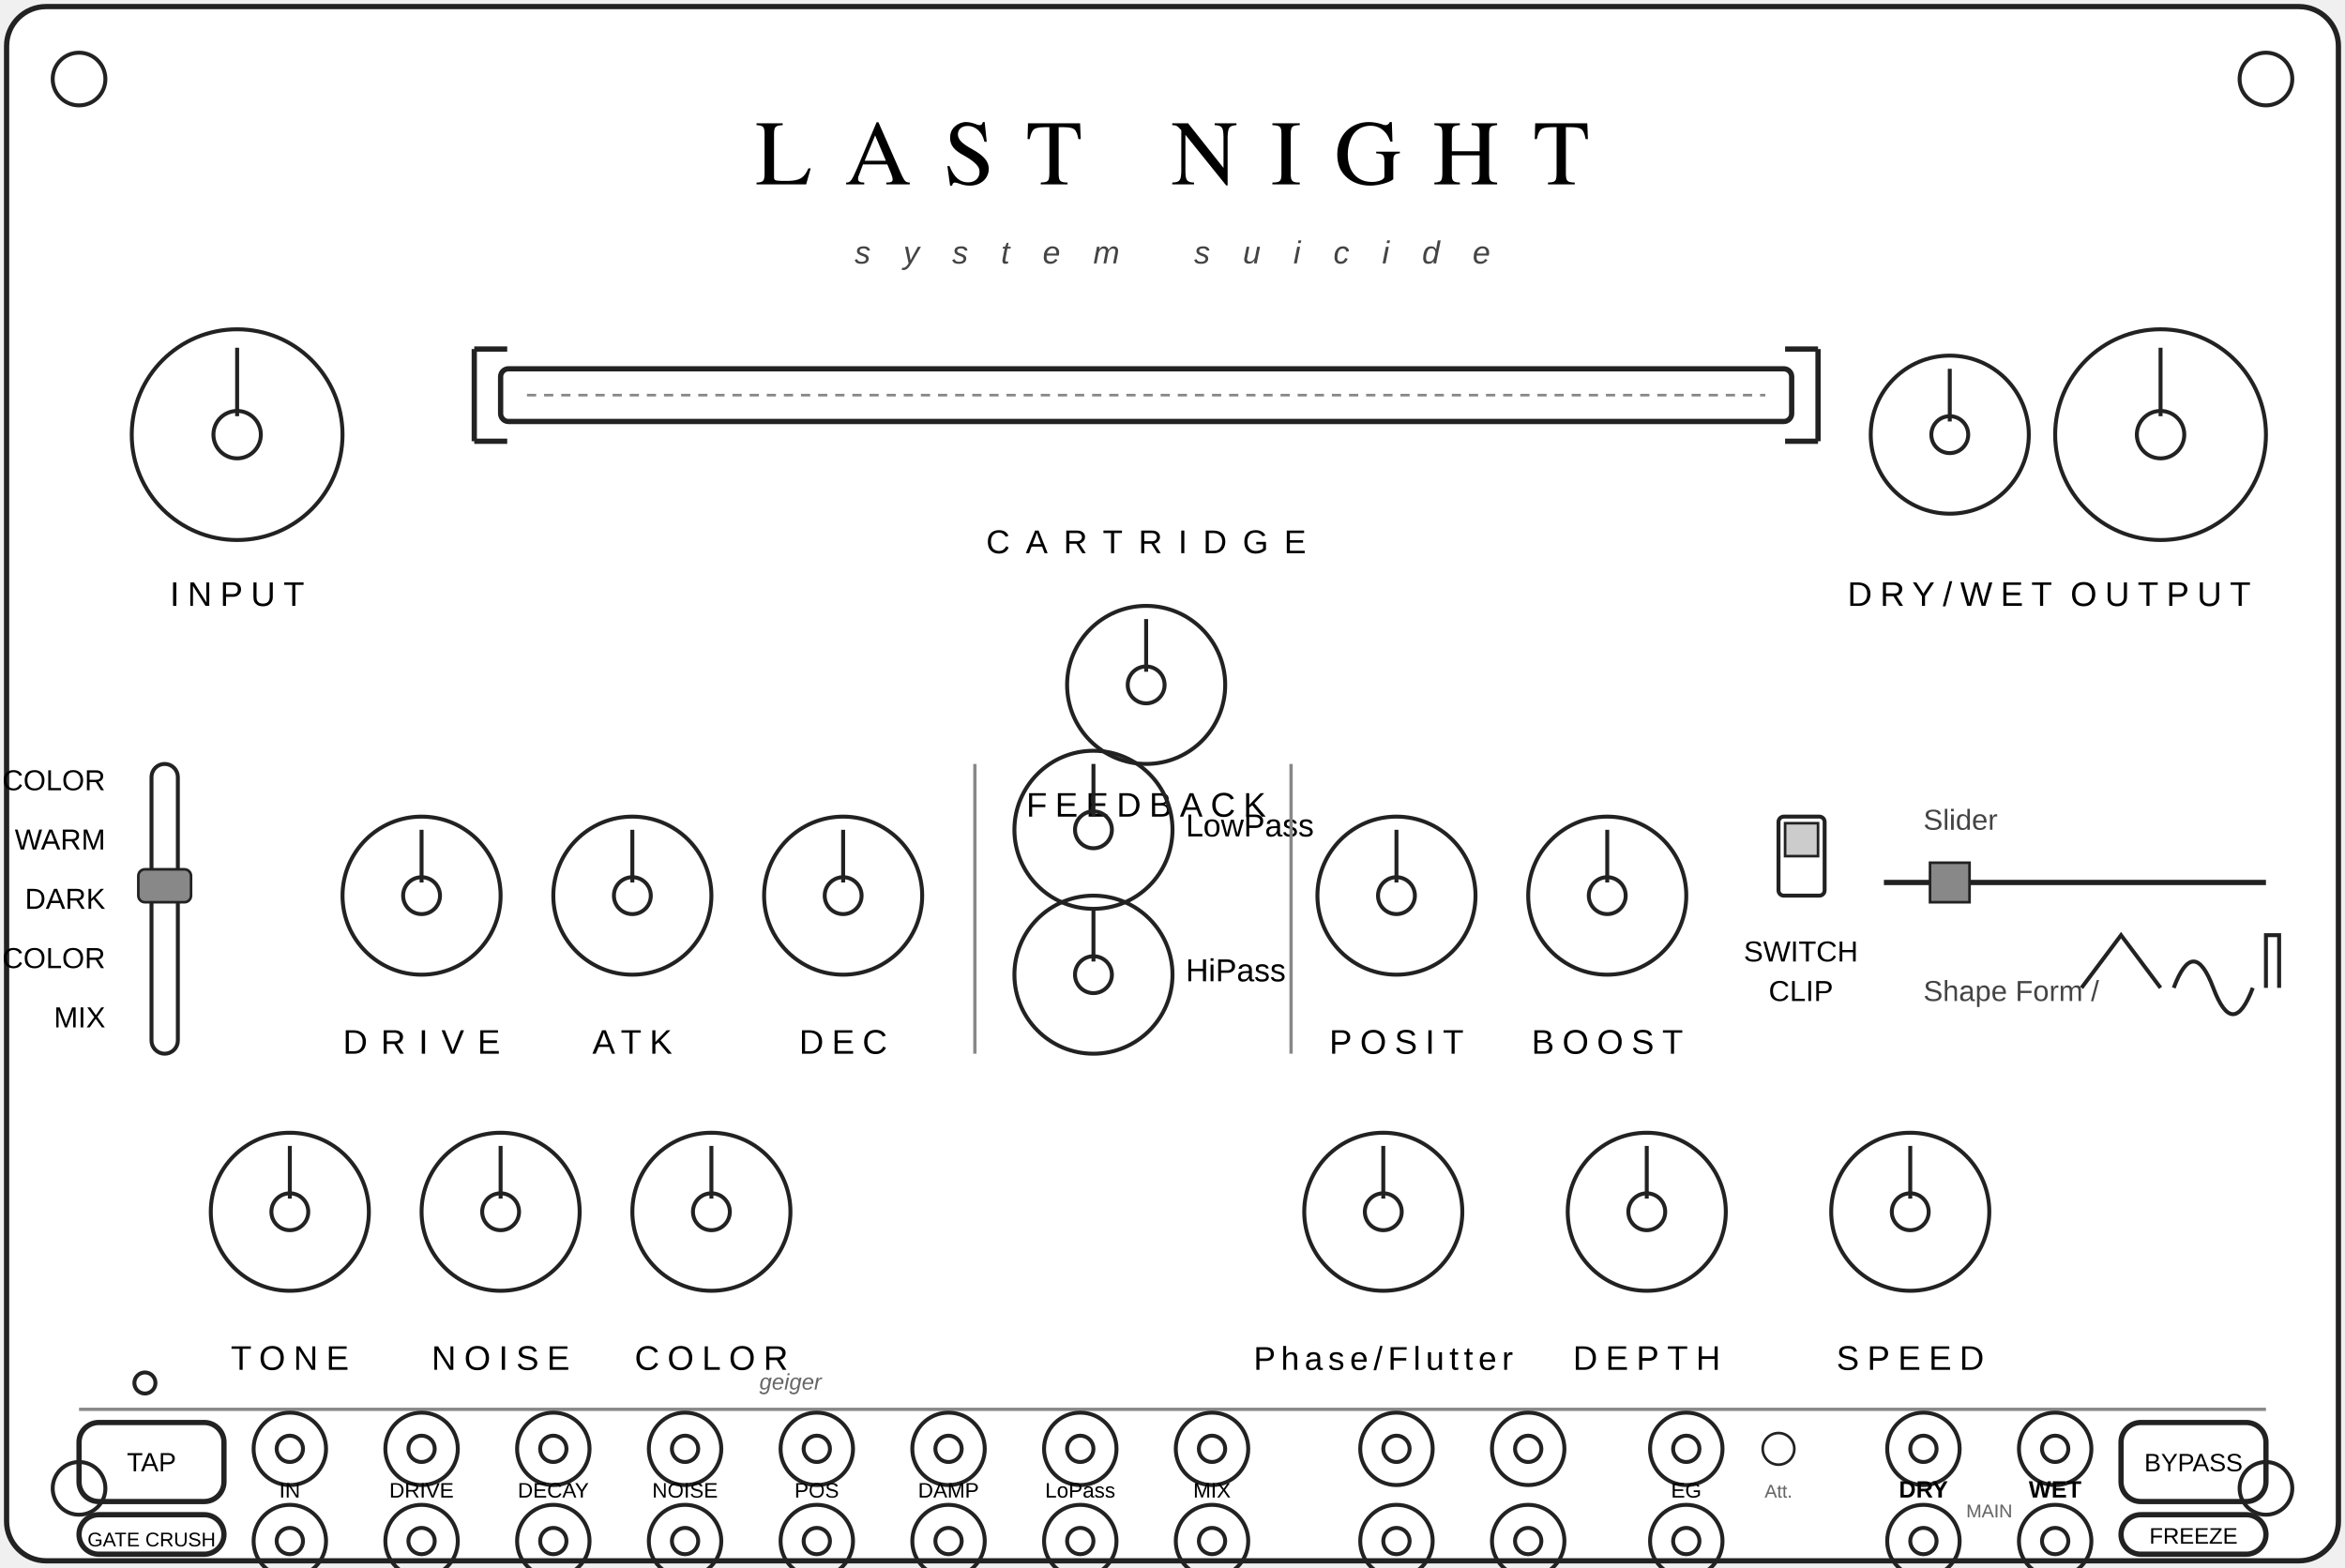
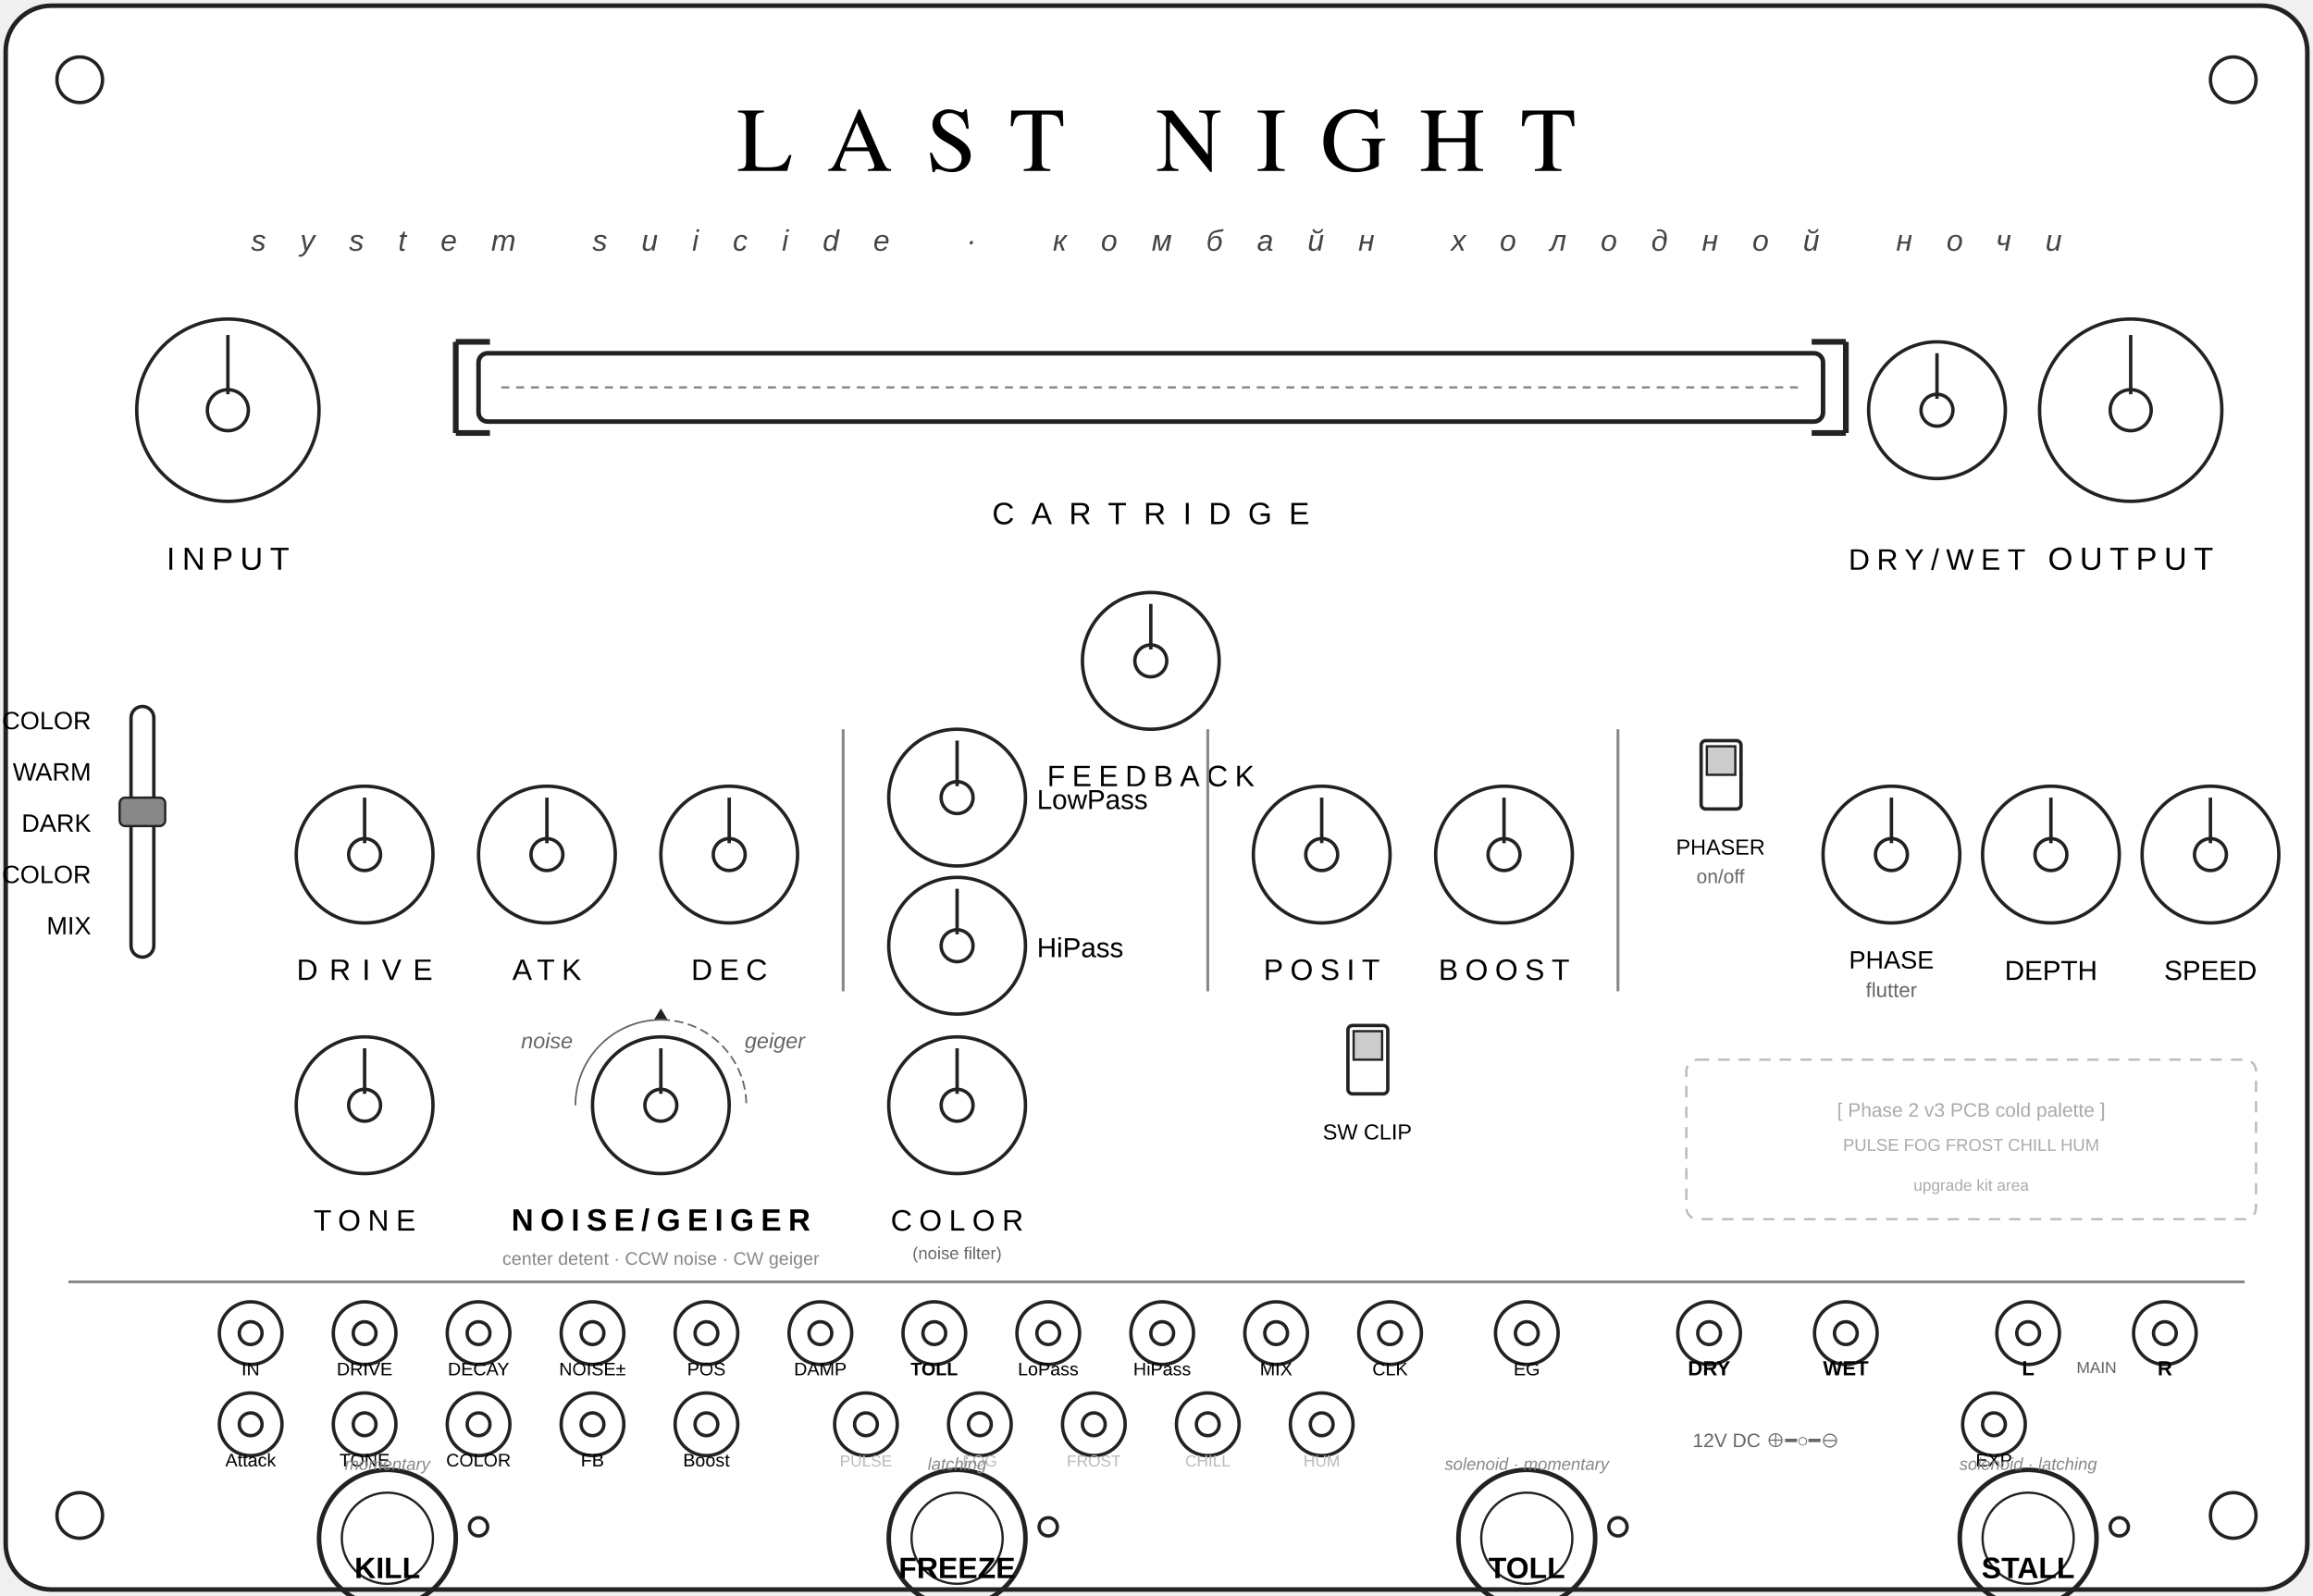
- <svg xmlns="http://www.w3.org/2000/svg" xmlns:ns1="http://sodipodi.sourceforge.net/DTD/sodipodi-0.0.dtd" width="178mm" height="119mm" viewBox="0 0 178 119" version="1.1" id="svg-last-night" ns1:docname="last_night_pedal_panel.svg">
+ <svg xmlns="http://www.w3.org/2000/svg" xmlns:ns1="http://sodipodi.sourceforge.net/DTD/sodipodi-0.0.dtd" width="203mm" height="140mm" viewBox="0 0 203 140" version="1.1" id="svg-last-night" ns1:docname="last_night_pedal_panel.svg">
  <ns1:namedview id="namedview-main" pagecolor="#ffffff" bordercolor="#999999" borderopacity="1" showgrid="true">
    </ns1:namedview>
  <defs id="defs-main">
    <symbol id="knob-large" overflow="visible">
      <circle cx="0" cy="0" r="8" fill="none" stroke="#222222" stroke-width="0.3" />
      <circle cx="0" cy="0" r="1.8" fill="none" stroke="#222222" stroke-width="0.3" />
      <line x1="0" y1="-1.4" x2="0" y2="-6.6" stroke="#222222" stroke-width="0.3" />
    </symbol>
    <symbol id="knob" overflow="visible">
      <circle cx="0" cy="0" r="6" fill="none" stroke="#222222" stroke-width="0.3" />
      <circle cx="0" cy="0" r="1.4" fill="none" stroke="#222222" stroke-width="0.3" />
      <line x1="0" y1="-1.0" x2="0" y2="-5.0" stroke="#222222" stroke-width="0.3" />
    </symbol>
+     <symbol id="knob-bipolar" overflow="visible">
+       <circle cx="0" cy="0" r="6" fill="none" stroke="#222222" stroke-width="0.3" />
+       <circle cx="0" cy="0" r="1.4" fill="none" stroke="#222222" stroke-width="0.3" />
+       <line x1="0" y1="-1.0" x2="0" y2="-5.0" stroke="#222222" stroke-width="0.3" />
+       <path d="M -0.6,-7.5 L 0,-8.5 L 0.6,-7.5 Z" fill="#222222" stroke="none" />
+       <path d="M -7.5,0 A 7.5,7.5 0 0,1 0,-7.5" fill="none" stroke="#666666" stroke-width="0.15" />
+       <path d="M 0,-7.5 A 7.5,7.5 0 0,1 7.5,0" fill="none" stroke="#666666" stroke-width="0.15" stroke-dasharray="0.8,0.4" />
+     </symbol>
    <symbol id="jack" overflow="visible">
      <circle cx="0" cy="0" r="2.75" fill="none" stroke="#222222" stroke-width="0.3" />
      <circle cx="0" cy="0" r="1" fill="none" stroke="#222222" stroke-width="0.3" />
    </symbol>
    <symbol id="footswitch" overflow="visible">
-       <rect x="-7" y="-5" width="14" height="10" rx="2" ry="2" fill="none" stroke="#222222" stroke-width="0.3" />
+       <circle cx="0" cy="0" r="6" fill="none" stroke="#222222" stroke-width="0.4" />
+       <circle cx="0" cy="0" r="4" fill="none" stroke="#222222" stroke-width="0.2" />
    </symbol>
    <symbol id="mounting-hole" overflow="visible">
      <circle cx="0" cy="0" r="2" fill="none" stroke="#222222" stroke-width="0.3" />
    </symbol>
    <symbol id="cartridge-bracket-left" overflow="visible">
-       <path d="M 0,-3.5 L 0,3.5 M 0,-3.5 L 2.5,-3.5 M 0,3.5 L 2.5,3.5" fill="none" stroke="#222222" stroke-width="0.4" />
+       <path d="M 0,-4 L 0,4 M 0,-4 L 3,-4 M 0,4 L 3,4" fill="none" stroke="#222222" stroke-width="0.5" />
    </symbol>
    <symbol id="cartridge-bracket-right" overflow="visible">
-       <path d="M 0,-3.5 L 0,3.5 M 0,-3.5 L -2.5,-3.5 M 0,3.5 L -2.5,3.5" fill="none" stroke="#222222" stroke-width="0.4" />
+       <path d="M 0,-4 L 0,4 M 0,-4 L -3,-4 M 0,4 L -3,4" fill="none" stroke="#222222" stroke-width="0.5" />
+     </symbol>
+     <symbol id="toggle-switch" overflow="visible">
+       <rect x="-1.7" y="-3" width="3.5" height="6" rx="0.4" ry="0.4" fill="none" stroke="#222222" stroke-width="0.3" />
+       <rect x="-1.2" y="-2.5" width="2.5" height="2.5" fill="#cccccc" stroke="#222222" stroke-width="0.2" />
    </symbol>
  </defs>
  <g id="layer-outline">
-     <rect x="0.5" y="0.5" width="177" height="118" rx="3" ry="3" fill="#ffffff" stroke="#222222" stroke-width="0.4" />
-     <use href="#mounting-hole" x="6" y="6" />
-     <use href="#mounting-hole" x="172" y="6" />
-     <use href="#mounting-hole" x="6" y="113" />
-     <use href="#mounting-hole" x="172" y="113" />
+     <rect x="0.5" y="0.5" width="202" height="139" rx="4" ry="4" fill="#ffffff" stroke="#222222" stroke-width="0.4" />
+     <use href="#mounting-hole" x="7" y="7" />
+     <use href="#mounting-hole" x="196" y="7" />
+     <use href="#mounting-hole" x="7" y="133" />
+     <use href="#mounting-hole" x="196" y="133" />
  </g>
  <g id="layer-title">
-     <text x="89" y="14" text-anchor="middle" font-family="Cormorant Garamond, Times, serif" font-size="7" letter-spacing="2.5" fill="#000000">LAST NIGHT</text>
-     <text x="89" y="20" text-anchor="middle" font-family="Helvetica Neue, Arial, sans-serif" font-size="2.4" letter-spacing="2.5" font-style="italic" fill="#444444">system suicide</text>
+     <text x="101.5" y="15" text-anchor="middle" font-family="Cormorant Garamond, Times, serif" font-size="8" letter-spacing="3" fill="#000000">LAST NIGHT</text>
+     <text x="101.5" y="22" text-anchor="middle" font-family="Helvetica Neue, Arial, sans-serif" font-size="2.6" letter-spacing="3" font-style="italic" fill="#444444">system suicide · комбайн холодной ночи</text>
  </g>
  <g id="layer-top-row">
-     <use href="#knob-large" x="18" y="33" />
-     <text x="18" y="46" text-anchor="middle" font-family="Helvetica Neue, Arial, sans-serif" font-size="2.6" letter-spacing="0.6" fill="#000000">INPUT</text>
+     <use href="#knob-large" x="20" y="36" />
+     <text x="20" y="50" text-anchor="middle" font-family="Helvetica Neue, Arial, sans-serif" font-size="2.8" letter-spacing="0.6" fill="#000000">INPUT</text>
    <g id="cartridge-slot">
-       <use href="#cartridge-bracket-left" x="36" y="30" />
-       <rect x="38" y="28" width="98" height="4" rx="0.6" ry="0.6" fill="none" stroke="#222222" stroke-width="0.4" />
-       <line x1="40" y1="30" x2="134" y2="30" stroke="#888888" stroke-width="0.2" stroke-dasharray="0.7,0.6" />
-       <use href="#cartridge-bracket-right" x="138" y="30" />
-       <text x="87" y="42" text-anchor="middle" font-family="Helvetica Neue, Arial, sans-serif" font-size="2.5" letter-spacing="1.2" fill="#000000">CARTRIDGE</text>
-     </g>
-     <use href="#knob" x="87" y="52" />
-     <text x="87" y="62" text-anchor="middle" font-family="Helvetica Neue, Arial, sans-serif" font-size="2.6" letter-spacing="0.6" fill="#000000">FEEDBACK</text>
-     <use href="#knob" x="148" y="33" />
-     <text x="148" y="46" text-anchor="middle" font-family="Helvetica Neue, Arial, sans-serif" font-size="2.6" letter-spacing="0.6" fill="#000000">DRY/WET</text>
-     <use href="#knob-large" x="164" y="33" />
-     <text x="164" y="46" text-anchor="middle" font-family="Helvetica Neue, Arial, sans-serif" font-size="2.6" letter-spacing="0.6" fill="#000000">OUTPUT</text>
+       <use href="#cartridge-bracket-left" x="40" y="34" />
+       <rect x="42" y="31" width="118" height="6" rx="0.8" ry="0.8" fill="none" stroke="#222222" stroke-width="0.4" />
+       <line x1="44" y1="34" x2="158" y2="34" stroke="#888888" stroke-width="0.2" stroke-dasharray="0.7,0.6" />
+       <use href="#cartridge-bracket-right" x="162" y="34" />
+       <text x="101" y="46" text-anchor="middle" font-family="Helvetica Neue, Arial, sans-serif" font-size="2.7" letter-spacing="1.5" fill="#000000">CARTRIDGE</text>
+     </g>
+     <use href="#knob" x="101" y="58" />
+     <text x="101" y="69" text-anchor="middle" font-family="Helvetica Neue, Arial, sans-serif" font-size="2.6" letter-spacing="0.6" fill="#000000">FEEDBACK</text>
+     <use href="#knob" x="170" y="36" />
+     <text x="170" y="50" text-anchor="middle" font-family="Helvetica Neue, Arial, sans-serif" font-size="2.6" letter-spacing="0.6" fill="#000000">DRY/WET</text>
+     <use href="#knob-large" x="187" y="36" />
+     <text x="187" y="50" text-anchor="middle" font-family="Helvetica Neue, Arial, sans-serif" font-size="2.8" letter-spacing="0.6" fill="#000000">OUTPUT</text>
  </g>
  <g id="layer-middle-row">
    <g id="color-slider">
-       <rect x="11.5" y="58" width="2" height="22" rx="1" ry="1" fill="none" stroke="#222222" stroke-width="0.3" />
-       <rect x="10.5" y="66" width="4" height="2.5" rx="0.5" ry="0.5" fill="#888888" stroke="#222222" stroke-width="0.2" />
-       <text x="8" y="60" text-anchor="end" font-family="Helvetica Neue, Arial, sans-serif" font-size="2.2" fill="#000000">COLOR</text>
-       <text x="8" y="64.5" text-anchor="end" font-family="Helvetica Neue, Arial, sans-serif" font-size="2.2" fill="#000000">WARM</text>
-       <text x="8" y="69" text-anchor="end" font-family="Helvetica Neue, Arial, sans-serif" font-size="2.2" fill="#000000">DARK</text>
-       <text x="8" y="73.5" text-anchor="end" font-family="Helvetica Neue, Arial, sans-serif" font-size="2.2" fill="#000000">COLOR</text>
-       <text x="8" y="78" text-anchor="end" font-family="Helvetica Neue, Arial, sans-serif" font-size="2.2" fill="#000000">MIX</text>
-     </g>
-     <use href="#knob" x="32" y="68" />
-     <text x="32" y="80" text-anchor="middle" font-family="Helvetica Neue, Arial, sans-serif" font-size="2.6" letter-spacing="1" fill="#000000">DRIVE</text>
-     <use href="#knob" x="48" y="68" />
-     <text x="48" y="80" text-anchor="middle" font-family="Helvetica Neue, Arial, sans-serif" font-size="2.6" letter-spacing="0.6" fill="#000000">ATK</text>
-     <use href="#knob" x="64" y="68" />
-     <text x="64" y="80" text-anchor="middle" font-family="Helvetica Neue, Arial, sans-serif" font-size="2.6" letter-spacing="0.6" fill="#000000">DEC</text>
-     <line x1="74" y1="58" x2="74" y2="80" stroke="#888888" stroke-width="0.25" />
-     <use href="#knob" x="83" y="63" />
-     <text x="83" y="63.5" text-anchor="start" dx="7" font-family="Helvetica Neue, Arial, sans-serif" font-size="2.4" fill="#000000">LowPass</text>
-     <use href="#knob" x="83" y="74" />
-     <text x="83" y="74.5" text-anchor="start" dx="7" font-family="Helvetica Neue, Arial, sans-serif" font-size="2.4" fill="#000000">HiPass</text>
-     <line x1="98" y1="58" x2="98" y2="80" stroke="#888888" stroke-width="0.25" />
-     <use href="#knob" x="106" y="68" />
-     <text x="106" y="80" text-anchor="middle" font-family="Helvetica Neue, Arial, sans-serif" font-size="2.6" letter-spacing="0.6" fill="#000000">POSIT</text>
-     <use href="#knob" x="122" y="68" />
-     <text x="122" y="80" text-anchor="middle" font-family="Helvetica Neue, Arial, sans-serif" font-size="2.6" letter-spacing="0.6" fill="#000000">BOOST</text>
+       <rect x="11.5" y="62" width="2" height="22" rx="1" ry="1" fill="none" stroke="#222222" stroke-width="0.3" />
+       <rect x="10.5" y="70" width="4" height="2.5" rx="0.5" ry="0.5" fill="#888888" stroke="#222222" stroke-width="0.2" />
+       <text x="8" y="64" text-anchor="end" font-family="Helvetica Neue, Arial, sans-serif" font-size="2.2" fill="#000000">COLOR</text>
+       <text x="8" y="68.5" text-anchor="end" font-family="Helvetica Neue, Arial, sans-serif" font-size="2.2" fill="#000000">WARM</text>
+       <text x="8" y="73" text-anchor="end" font-family="Helvetica Neue, Arial, sans-serif" font-size="2.2" fill="#000000">DARK</text>
+       <text x="8" y="77.5" text-anchor="end" font-family="Helvetica Neue, Arial, sans-serif" font-size="2.2" fill="#000000">COLOR</text>
+       <text x="8" y="82" text-anchor="end" font-family="Helvetica Neue, Arial, sans-serif" font-size="2.2" fill="#000000">MIX</text>
+     </g>
+     <use href="#knob" x="32" y="75" />
+     <text x="32" y="86" text-anchor="middle" font-family="Helvetica Neue, Arial, sans-serif" font-size="2.6" letter-spacing="1" fill="#000000">DRIVE</text>
+     <use href="#knob" x="48" y="75" />
+     <text x="48" y="86" text-anchor="middle" font-family="Helvetica Neue, Arial, sans-serif" font-size="2.6" letter-spacing="0.6" fill="#000000">ATK</text>
+     <use href="#knob" x="64" y="75" />
+     <text x="64" y="86" text-anchor="middle" font-family="Helvetica Neue, Arial, sans-serif" font-size="2.6" letter-spacing="0.6" fill="#000000">DEC</text>
+     <line x1="74" y1="64" x2="74" y2="87" stroke="#888888" stroke-width="0.25" />
+     <use href="#knob" x="84" y="70" />
+     <text x="91" y="71" text-anchor="start" font-family="Helvetica Neue, Arial, sans-serif" font-size="2.4" fill="#000000">LowPass</text>
+     <use href="#knob" x="84" y="83" />
+     <text x="91" y="84" text-anchor="start" font-family="Helvetica Neue, Arial, sans-serif" font-size="2.4" fill="#000000">HiPass</text>
+     <line x1="106" y1="64" x2="106" y2="87" stroke="#888888" stroke-width="0.25" />
+     <use href="#knob" x="116" y="75" />
+     <text x="116" y="86" text-anchor="middle" font-family="Helvetica Neue, Arial, sans-serif" font-size="2.6" letter-spacing="0.6" fill="#000000">POSIT</text>
+     <use href="#knob" x="132" y="75" />
+     <text x="132" y="86" text-anchor="middle" font-family="Helvetica Neue, Arial, sans-serif" font-size="2.6" letter-spacing="0.6" fill="#000000">BOOST</text>
+     <line x1="142" y1="64" x2="142" y2="87" stroke="#888888" stroke-width="0.25" />
+     <use href="#toggle-switch" x="151" y="68" />
+     <text x="151" y="75" text-anchor="middle" font-family="Helvetica Neue, Arial, sans-serif" font-size="1.9" fill="#000000">PHASER</text>
+     <text x="151" y="77.5" text-anchor="middle" font-family="Helvetica Neue, Arial, sans-serif" font-size="1.7" fill="#666666">on/off</text>
+     <use href="#knob" x="166" y="75" />
+     <text x="166" y="85" text-anchor="middle" font-family="Helvetica Neue, Arial, sans-serif" font-size="2.2" fill="#000000">PHASE</text>
+     <text x="166" y="87.5" text-anchor="middle" font-family="Helvetica Neue, Arial, sans-serif" font-size="1.8" fill="#666666">flutter</text>
+     <use href="#knob" x="180" y="75" />
+     <text x="180" y="86" text-anchor="middle" font-family="Helvetica Neue, Arial, sans-serif" font-size="2.4" fill="#000000">DEPTH</text>
+     <use href="#knob" x="194" y="75" />
+     <text x="194" y="86" text-anchor="middle" font-family="Helvetica Neue, Arial, sans-serif" font-size="2.4" fill="#000000">SPEED</text>
    <g id="switch-clip">
-       <rect x="135" y="62" width="3.5" height="6" rx="0.4" ry="0.4" fill="none" stroke="#222222" stroke-width="0.3" />
-       <rect x="135.5" y="62.5" width="2.5" height="2.5" fill="#cccccc" stroke="#222222" stroke-width="0.2" />
-       <text x="136.7" y="73" text-anchor="middle" font-family="Helvetica Neue, Arial, sans-serif" font-size="2.2" fill="#000000">SWITCH</text>
-       <text x="136.7" y="76" text-anchor="middle" font-family="Helvetica Neue, Arial, sans-serif" font-size="2.2" fill="#000000">CLIP</text>
-     </g>
-     <g id="shape-form-slider">
-       <text x="146" y="63" text-anchor="start" font-family="Helvetica Neue, Arial, sans-serif" font-size="2.2" fill="#444444">Slider</text>
-       <line x1="143" y1="67" x2="172" y2="67" stroke="#222222" stroke-width="0.4" />
-       <rect x="146.5" y="65.5" width="3" height="3" fill="#888888" stroke="#222222" stroke-width="0.2" />
-       <text x="146" y="76" text-anchor="start" font-family="Helvetica Neue, Arial, sans-serif" font-size="2.2" fill="#444444">Shape Form /</text>
-       <path d="M 158,75 L 161,71 L 164,75" fill="none" stroke="#222222" stroke-width="0.3" />
-       <path d="M 165,75 Q 166.5,71 168,75 T 171,75" fill="none" stroke="#222222" stroke-width="0.3" />
-       <path d="M 172,75 L 172,71 L 173,71 L 173,75" fill="none" stroke="#222222" stroke-width="0.3" />
+       <use href="#toggle-switch" x="120" y="93" />
+       <text x="120" y="100" text-anchor="middle" font-family="Helvetica Neue, Arial, sans-serif" font-size="1.9" fill="#000000">SW CLIP</text>
    </g>
  </g>
  <g id="layer-fx-row">
-     <use href="#knob" x="22" y="92" />
-     <text x="22" y="104" text-anchor="middle" font-family="Helvetica Neue, Arial, sans-serif" font-size="2.6" letter-spacing="0.6" fill="#000000">TONE</text>
-     <use href="#knob" x="38" y="92" />
-     <text x="38" y="104" text-anchor="middle" font-family="Helvetica Neue, Arial, sans-serif" font-size="2.6" letter-spacing="0.6" fill="#000000">NOISE</text>
-     <use href="#knob" x="54" y="92" />
-     <text x="54" y="104" text-anchor="middle" font-family="Helvetica Neue, Arial, sans-serif" font-size="2.6" letter-spacing="0.6" fill="#000000">COLOR</text>
-     <text x="60" y="105.5" text-anchor="middle" font-family="Helvetica Neue, Arial, sans-serif" font-size="1.7" font-style="italic" fill="#666666">geiger</text>
-     <use href="#knob" x="105" y="92" />
-     <text x="105" y="104" text-anchor="middle" font-family="Helvetica Neue, Arial, sans-serif" font-size="2.5" letter-spacing="0.4" fill="#000000">Phase/Flutter</text>
-     <use href="#knob" x="125" y="92" />
-     <text x="125" y="104" text-anchor="middle" font-family="Helvetica Neue, Arial, sans-serif" font-size="2.6" letter-spacing="0.6" fill="#000000">DEPTH</text>
-     <use href="#knob" x="145" y="92" />
-     <text x="145" y="104" text-anchor="middle" font-family="Helvetica Neue, Arial, sans-serif" font-size="2.6" letter-spacing="0.6" fill="#000000">SPEED</text>
+     <use href="#knob" x="32" y="97" />
+     <text x="32" y="108" text-anchor="middle" font-family="Helvetica Neue, Arial, sans-serif" font-size="2.6" letter-spacing="0.6" fill="#000000">TONE</text>
+     <use href="#knob-bipolar" x="58" y="97" />
+     <text x="48" y="92" text-anchor="middle" font-family="Helvetica Neue, Arial, sans-serif" font-size="1.9" font-style="italic" fill="#666666">noise</text>
+     <text x="68" y="92" text-anchor="middle" font-family="Helvetica Neue, Arial, sans-serif" font-size="1.9" font-style="italic" fill="#666666">geiger</text>
+     <text x="58" y="108" text-anchor="middle" font-family="Helvetica Neue, Arial, sans-serif" font-size="2.7" font-weight="bold" letter-spacing="0.6" fill="#000000">NOISE/GEIGER</text>
+     <text x="58" y="111" text-anchor="middle" font-family="Helvetica Neue, Arial, sans-serif" font-size="1.6" fill="#888888">center detent · CCW noise · CW geiger</text>
+     <use href="#knob" x="84" y="97" />
+     <text x="84" y="108" text-anchor="middle" font-family="Helvetica Neue, Arial, sans-serif" font-size="2.6" letter-spacing="0.6" fill="#000000">COLOR</text>
+     <text x="84" y="110.5" text-anchor="middle" font-family="Helvetica Neue, Arial, sans-serif" font-size="1.5" fill="#666666">(noise filter)</text>
+     <g id="phase2-expansion-area">
+       <rect x="148" y="93" width="50" height="14" rx="1" ry="1" fill="none" stroke="#bbbbbb" stroke-width="0.2" stroke-dasharray="1,0.8" />
+       <text x="173" y="98" text-anchor="middle" font-family="Helvetica Neue, Arial, sans-serif" font-size="1.7" fill="#aaaaaa">[ Phase 2 v3 PCB cold palette ]</text>
+       <text x="173" y="101" text-anchor="middle" font-family="Helvetica Neue, Arial, sans-serif" font-size="1.5" fill="#aaaaaa">PULSE  FOG  FROST  CHILL  HUM</text>
+       <text x="173" y="104.5" text-anchor="middle" font-family="Helvetica Neue, Arial, sans-serif" font-size="1.4" fill="#aaaaaa">upgrade kit area</text>
+     </g>
  </g>
  <g id="layer-patch-bay">
-     <line x1="6" y1="107" x2="172" y2="107" stroke="#888888" stroke-width="0.25" />
-     <use href="#jack" x="22" y="110" />
-     <text x="22" y="113.7" text-anchor="middle" font-family="Helvetica Neue, Arial, sans-serif" font-size="1.6" fill="#000000">IN</text>
-     <use href="#jack" x="32" y="110" />
-     <text x="32" y="113.7" text-anchor="middle" font-family="Helvetica Neue, Arial, sans-serif" font-size="1.6" fill="#000000">DRIVE</text>
-     <use href="#jack" x="42" y="110" />
-     <text x="42" y="113.7" text-anchor="middle" font-family="Helvetica Neue, Arial, sans-serif" font-size="1.6" fill="#000000">DECAY</text>
-     <use href="#jack" x="52" y="110" />
-     <text x="52" y="113.7" text-anchor="middle" font-family="Helvetica Neue, Arial, sans-serif" font-size="1.6" fill="#000000">NOISE</text>
-     <use href="#jack" x="62" y="110" />
-     <text x="62" y="113.7" text-anchor="middle" font-family="Helvetica Neue, Arial, sans-serif" font-size="1.6" fill="#000000">POS</text>
-     <use href="#jack" x="72" y="110" />
-     <text x="72" y="113.7" text-anchor="middle" font-family="Helvetica Neue, Arial, sans-serif" font-size="1.6" fill="#000000">DAMP</text>
-     <use href="#jack" x="82" y="110" />
-     <text x="82" y="113.7" text-anchor="middle" font-family="Helvetica Neue, Arial, sans-serif" font-size="1.6" fill="#000000">LoPass</text>
-     <use href="#jack" x="92" y="110" />
-     <text x="92" y="113.7" text-anchor="middle" font-family="Helvetica Neue, Arial, sans-serif" font-size="1.6" fill="#000000">MIX</text>
-     <use href="#jack" x="106" y="110" />
-     <use href="#jack" x="116" y="110" />
-     <use href="#jack" x="128" y="110" />
-     <text x="128" y="113.7" text-anchor="middle" font-family="Helvetica Neue, Arial, sans-serif" font-size="1.6" fill="#000000">EG</text>
-     <circle cx="135" cy="110" r="1.2" fill="none" stroke="#222222" stroke-width="0.2" />
-     <text x="135" y="113.7" text-anchor="middle" font-family="Helvetica Neue, Arial, sans-serif" font-size="1.4" fill="#666666">Att.</text>
-     <use href="#jack" x="146" y="110" />
-     <text x="146" y="113.7" text-anchor="middle" font-family="Helvetica Neue, Arial, sans-serif" font-size="1.8" font-weight="bold" fill="#000000">DRY</text>
-     <use href="#jack" x="156" y="110" />
-     <text x="156" y="113.7" text-anchor="middle" font-family="Helvetica Neue, Arial, sans-serif" font-size="1.8" font-weight="bold" fill="#000000">WET</text>
+     <line x1="6" y1="112.5" x2="197" y2="112.5" stroke="#888888" stroke-width="0.25" />
    <use href="#jack" x="22" y="117" />
+     <text x="22" y="120.7" text-anchor="middle" font-family="Helvetica Neue, Arial, sans-serif" font-size="1.6" fill="#000000">IN</text>
    <use href="#jack" x="32" y="117" />
+     <text x="32" y="120.7" text-anchor="middle" font-family="Helvetica Neue, Arial, sans-serif" font-size="1.6" fill="#000000">DRIVE</text>
    <use href="#jack" x="42" y="117" />
+     <text x="42" y="120.7" text-anchor="middle" font-family="Helvetica Neue, Arial, sans-serif" font-size="1.6" fill="#000000">DECAY</text>
    <use href="#jack" x="52" y="117" />
+     <text x="52" y="120.7" text-anchor="middle" font-family="Helvetica Neue, Arial, sans-serif" font-size="1.6" fill="#000000">NOISE±</text>
    <use href="#jack" x="62" y="117" />
+     <text x="62" y="120.7" text-anchor="middle" font-family="Helvetica Neue, Arial, sans-serif" font-size="1.6" fill="#000000">POS</text>
    <use href="#jack" x="72" y="117" />
+     <text x="72" y="120.7" text-anchor="middle" font-family="Helvetica Neue, Arial, sans-serif" font-size="1.6" fill="#000000">DAMP</text>
    <use href="#jack" x="82" y="117" />
+     <text x="82" y="120.7" text-anchor="middle" font-family="Helvetica Neue, Arial, sans-serif" font-size="1.6" font-weight="bold" fill="#000000">TOLL</text>
    <use href="#jack" x="92" y="117" />
-     <use href="#jack" x="106" y="117" />
-     <use href="#jack" x="116" y="117" />
-     <use href="#jack" x="128" y="117" />
-     <use href="#jack" x="146" y="117" />
-     <use href="#jack" x="156" y="117" />
-     <text x="151" y="115.2" text-anchor="middle" font-family="Helvetica Neue, Arial, sans-serif" font-size="1.4" fill="#666666">MAIN</text>
-     <text x="146" y="120.5" text-anchor="middle" font-family="Helvetica Neue, Arial, sans-serif" font-size="1.8" font-weight="bold" fill="#000000">L</text>
-     <text x="156" y="120.5" text-anchor="middle" font-family="Helvetica Neue, Arial, sans-serif" font-size="1.8" font-weight="bold" fill="#000000">R</text>
+     <text x="92" y="120.7" text-anchor="middle" font-family="Helvetica Neue, Arial, sans-serif" font-size="1.6" fill="#000000">LoPass</text>
+     <use href="#jack" x="102" y="117" />
+     <text x="102" y="120.7" text-anchor="middle" font-family="Helvetica Neue, Arial, sans-serif" font-size="1.6" fill="#000000">HiPass</text>
+     <use href="#jack" x="112" y="117" />
+     <text x="112" y="120.7" text-anchor="middle" font-family="Helvetica Neue, Arial, sans-serif" font-size="1.6" fill="#000000">MIX</text>
+     <use href="#jack" x="122" y="117" />
+     <text x="122" y="120.7" text-anchor="middle" font-family="Helvetica Neue, Arial, sans-serif" font-size="1.6" fill="#000000">CLK</text>
+     <use href="#jack" x="134" y="117" />
+     <text x="134" y="120.7" text-anchor="middle" font-family="Helvetica Neue, Arial, sans-serif" font-size="1.6" fill="#000000">EG</text>
+     <use href="#jack" x="150" y="117" />
+     <text x="150" y="120.7" text-anchor="middle" font-family="Helvetica Neue, Arial, sans-serif" font-size="1.8" font-weight="bold" fill="#000000">DRY</text>
+     <use href="#jack" x="162" y="117" />
+     <text x="162" y="120.7" text-anchor="middle" font-family="Helvetica Neue, Arial, sans-serif" font-size="1.8" font-weight="bold" fill="#000000">WET</text>
+     <use href="#jack" x="178" y="117" />
+     <text x="178" y="120.7" text-anchor="middle" font-family="Helvetica Neue, Arial, sans-serif" font-size="1.8" font-weight="bold" fill="#000000">L</text>
+     <text x="184" y="120.5" text-anchor="middle" font-family="Helvetica Neue, Arial, sans-serif" font-size="1.4" fill="#666666">MAIN</text>
+     <use href="#jack" x="190" y="117" />
+     <text x="190" y="120.7" text-anchor="middle" font-family="Helvetica Neue, Arial, sans-serif" font-size="1.8" font-weight="bold" fill="#000000">R</text>
+     <use href="#jack" x="22" y="125" />
+     <text x="22" y="128.7" text-anchor="middle" font-family="Helvetica Neue, Arial, sans-serif" font-size="1.6" fill="#000000">Attack</text>
+     <use href="#jack" x="32" y="125" />
+     <text x="32" y="128.7" text-anchor="middle" font-family="Helvetica Neue, Arial, sans-serif" font-size="1.6" fill="#000000">TONE</text>
+     <use href="#jack" x="42" y="125" />
+     <text x="42" y="128.7" text-anchor="middle" font-family="Helvetica Neue, Arial, sans-serif" font-size="1.6" fill="#000000">COLOR</text>
+     <use href="#jack" x="52" y="125" />
+     <text x="52" y="128.7" text-anchor="middle" font-family="Helvetica Neue, Arial, sans-serif" font-size="1.6" fill="#000000">FB</text>
+     <use href="#jack" x="62" y="125" />
+     <text x="62" y="128.7" text-anchor="middle" font-family="Helvetica Neue, Arial, sans-serif" font-size="1.6" fill="#000000">Boost</text>
+     <use href="#jack" x="76" y="125" />
+     <text x="76" y="128.7" text-anchor="middle" font-family="Helvetica Neue, Arial, sans-serif" font-size="1.4" fill="#bbbbbb">PULSE</text>
+     <use href="#jack" x="86" y="125" />
+     <text x="86" y="128.7" text-anchor="middle" font-family="Helvetica Neue, Arial, sans-serif" font-size="1.4" fill="#bbbbbb">FOG</text>
+     <use href="#jack" x="96" y="125" />
+     <text x="96" y="128.7" text-anchor="middle" font-family="Helvetica Neue, Arial, sans-serif" font-size="1.4" fill="#bbbbbb">FROST</text>
+     <use href="#jack" x="106" y="125" />
+     <text x="106" y="128.7" text-anchor="middle" font-family="Helvetica Neue, Arial, sans-serif" font-size="1.4" fill="#bbbbbb">CHILL</text>
+     <use href="#jack" x="116" y="125" />
+     <text x="116" y="128.7" text-anchor="middle" font-family="Helvetica Neue, Arial, sans-serif" font-size="1.4" fill="#bbbbbb">HUM</text>
+     <text x="155" y="127" text-anchor="middle" font-family="Helvetica Neue, Arial, sans-serif" font-size="1.7" fill="#666666">12V DC ⊕━○━⊖</text>
+     <use href="#jack" x="175" y="125" />
+     <text x="175" y="128.7" text-anchor="middle" font-family="Helvetica Neue, Arial, sans-serif" font-size="1.6" fill="#000000">EXP</text>
  </g>
  <g id="layer-footswitches">
-     <circle cx="11" cy="105" r="0.8" fill="none" stroke="#222222" stroke-width="0.3" />
-     <g id="footswitch-tap">
-       <rect x="6" y="108" width="11" height="6" rx="1.5" ry="1.5" fill="none" stroke="#222222" stroke-width="0.4" />
-       <text x="11.5" y="111.7" text-anchor="middle" font-family="Helvetica Neue, Arial, sans-serif" font-size="2.0" fill="#000000">TAP</text>
-     </g>
-     <g id="footswitch-gate-crush">
-       <rect x="6" y="115" width="11" height="3" rx="1.5" ry="1.5" fill="none" stroke="#222222" stroke-width="0.4" />
-       <text x="11.5" y="117.4" text-anchor="middle" font-family="Helvetica Neue, Arial, sans-serif" font-size="1.5" fill="#000000">GATE CRUSH</text>
-     </g>
-     <g id="footswitch-bypass">
-       <rect x="161" y="108" width="11" height="6" rx="1.5" ry="1.5" fill="none" stroke="#222222" stroke-width="0.4" />
-       <text x="166.5" y="111.7" text-anchor="middle" font-family="Helvetica Neue, Arial, sans-serif" font-size="1.9" fill="#000000">BYPASS</text>
-     </g>
-     <g id="footswitch-freeze">
-       <rect x="161" y="115" width="11" height="3" rx="1.5" ry="1.5" fill="none" stroke="#222222" stroke-width="0.4" />
-       <text x="166.5" y="117.2" text-anchor="middle" font-family="Helvetica Neue, Arial, sans-serif" font-size="1.7" fill="#000000">FREEZE</text>
-     </g>
+     <use href="#footswitch" x="34" y="135" />
+     <text x="34" y="138.5" text-anchor="middle" font-family="Helvetica Neue, Arial, sans-serif" font-size="2.6" font-weight="bold" fill="#000000">KILL</text>
+     <text x="34" y="129" text-anchor="middle" font-family="Helvetica Neue, Arial, sans-serif" font-size="1.5" font-style="italic" fill="#888888">momentary</text>
+     <use href="#footswitch" x="84" y="135" />
+     <text x="84" y="138.5" text-anchor="middle" font-family="Helvetica Neue, Arial, sans-serif" font-size="2.6" font-weight="bold" fill="#000000">FREEZE</text>
+     <text x="84" y="129" text-anchor="middle" font-family="Helvetica Neue, Arial, sans-serif" font-size="1.5" font-style="italic" fill="#888888">latching</text>
+     <use href="#footswitch" x="134" y="135" />
+     <text x="134" y="138.5" text-anchor="middle" font-family="Helvetica Neue, Arial, sans-serif" font-size="2.6" font-weight="bold" fill="#000000">TOLL</text>
+     <text x="134" y="129" text-anchor="middle" font-family="Helvetica Neue, Arial, sans-serif" font-size="1.5" font-style="italic" fill="#888888">solenoid · momentary</text>
+     <use href="#footswitch" x="178" y="135" />
+     <text x="178" y="138.5" text-anchor="middle" font-family="Helvetica Neue, Arial, sans-serif" font-size="2.6" font-weight="bold" fill="#000000">STALL</text>
+     <text x="178" y="129" text-anchor="middle" font-family="Helvetica Neue, Arial, sans-serif" font-size="1.5" font-style="italic" fill="#888888">solenoid · latching</text>
+     <circle cx="42" cy="134" r="0.8" fill="none" stroke="#222222" stroke-width="0.3" />
+     <circle cx="92" cy="134" r="0.8" fill="none" stroke="#222222" stroke-width="0.3" />
+     <circle cx="142" cy="134" r="0.8" fill="none" stroke="#222222" stroke-width="0.3" />
+     <circle cx="186" cy="134" r="0.8" fill="none" stroke="#222222" stroke-width="0.3" />
  </g>
  <g id="layer-metadata" style="display:none">
-     <text x="2" y="2" font-family="monospace" font-size="1" fill="#888888">Last Night pedal panel — 178×119mm (Eventide ModFactor class)</text>
-     <text x="2" y="3.5" font-family="monospace" font-size="1" fill="#888888">v3.1 — Taiga-style uniform knobs, dual cartridge brackets, aligned grid</text>
-     <text x="2" y="5" font-family="monospace" font-size="1" fill="#888888">Knobs: R=8 (anchor) / R=6 (uniform). Jacks: R=2.75. Knob:jack ratio 2.2:1</text>
+     <text x="2" y="2" font-family="monospace" font-size="1" fill="#888888">LAST NIGHT pedal panel v4.0 — 203×140mm (big-box, Strymon BigSky / Eventide H9 Max class)</text>
+     <text x="2" y="3.5" font-family="monospace" font-size="1" fill="#888888">Consolidated base — Decision 08. Bipolar NOISE/GEIGER + 4 footswitches KILL/FREEZE/TOLL/STALL.</text>
+     <text x="2" y="5" font-family="monospace" font-size="1" fill="#888888">Phase 1: ядро (этот layout). Phase 2 v3 PCB: add 5 cold palette knobs (PULSE/FOG/FROST/CHILL/HUM).</text>
  </g>
</svg>
